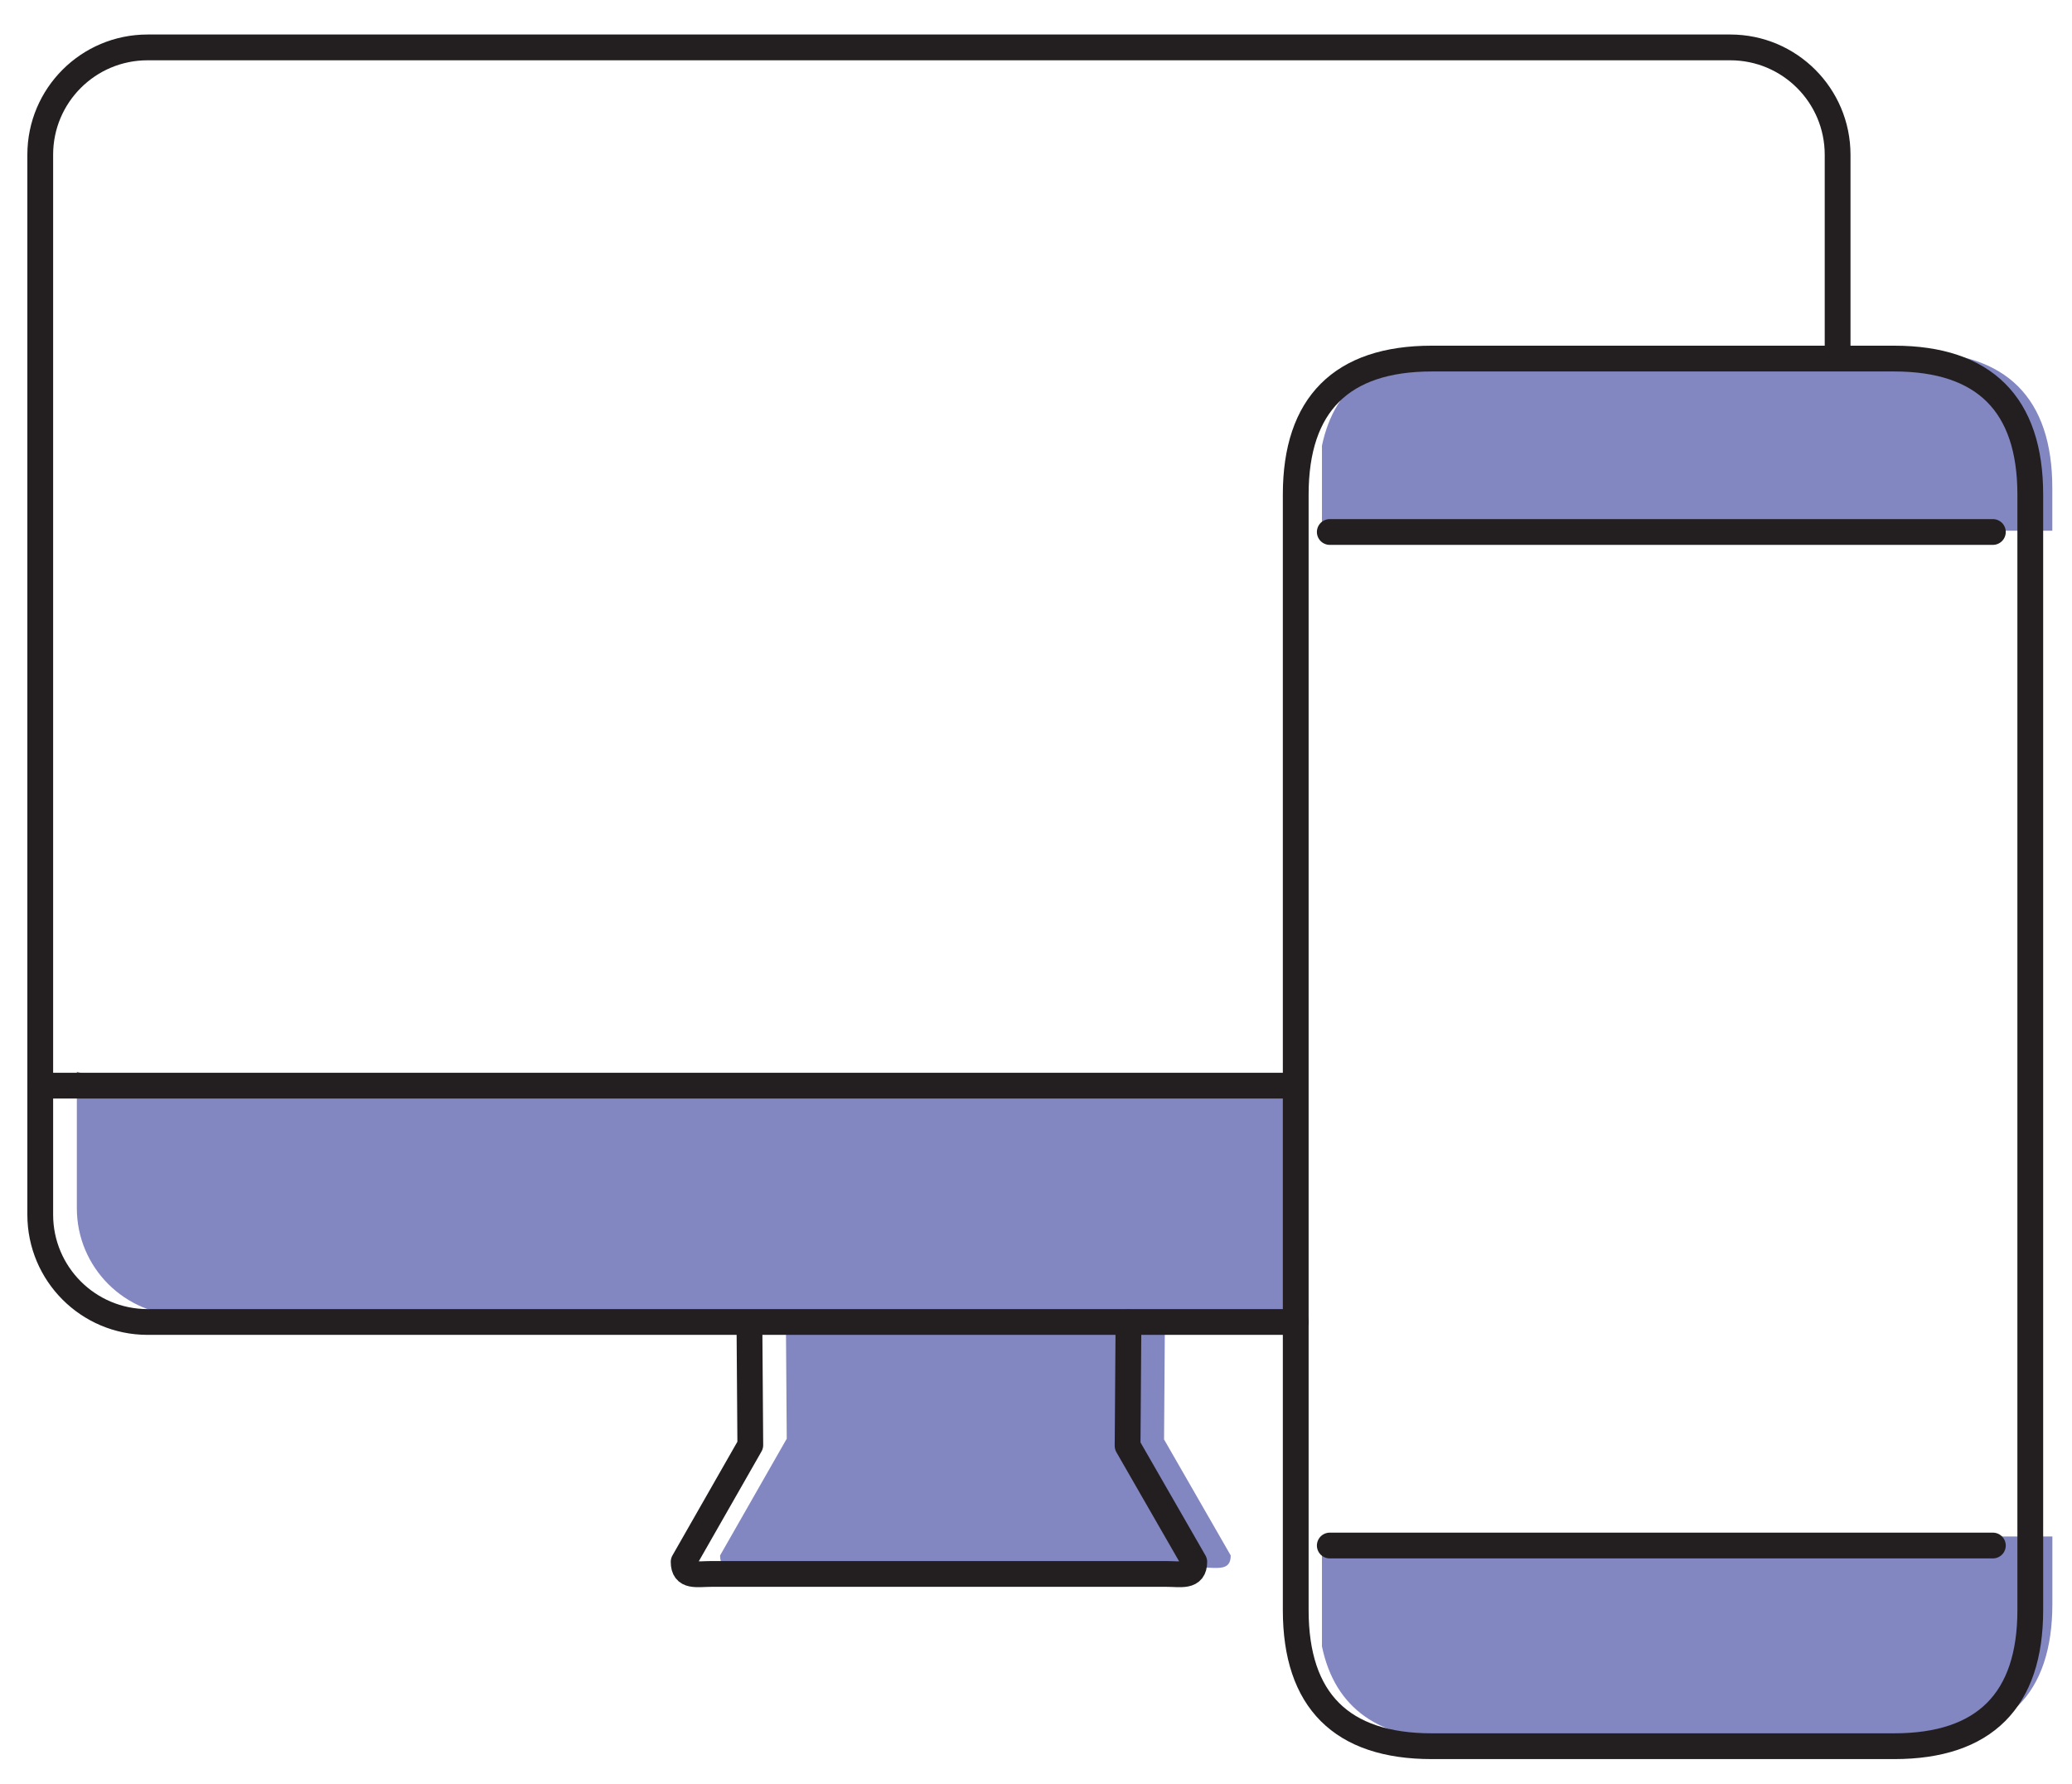
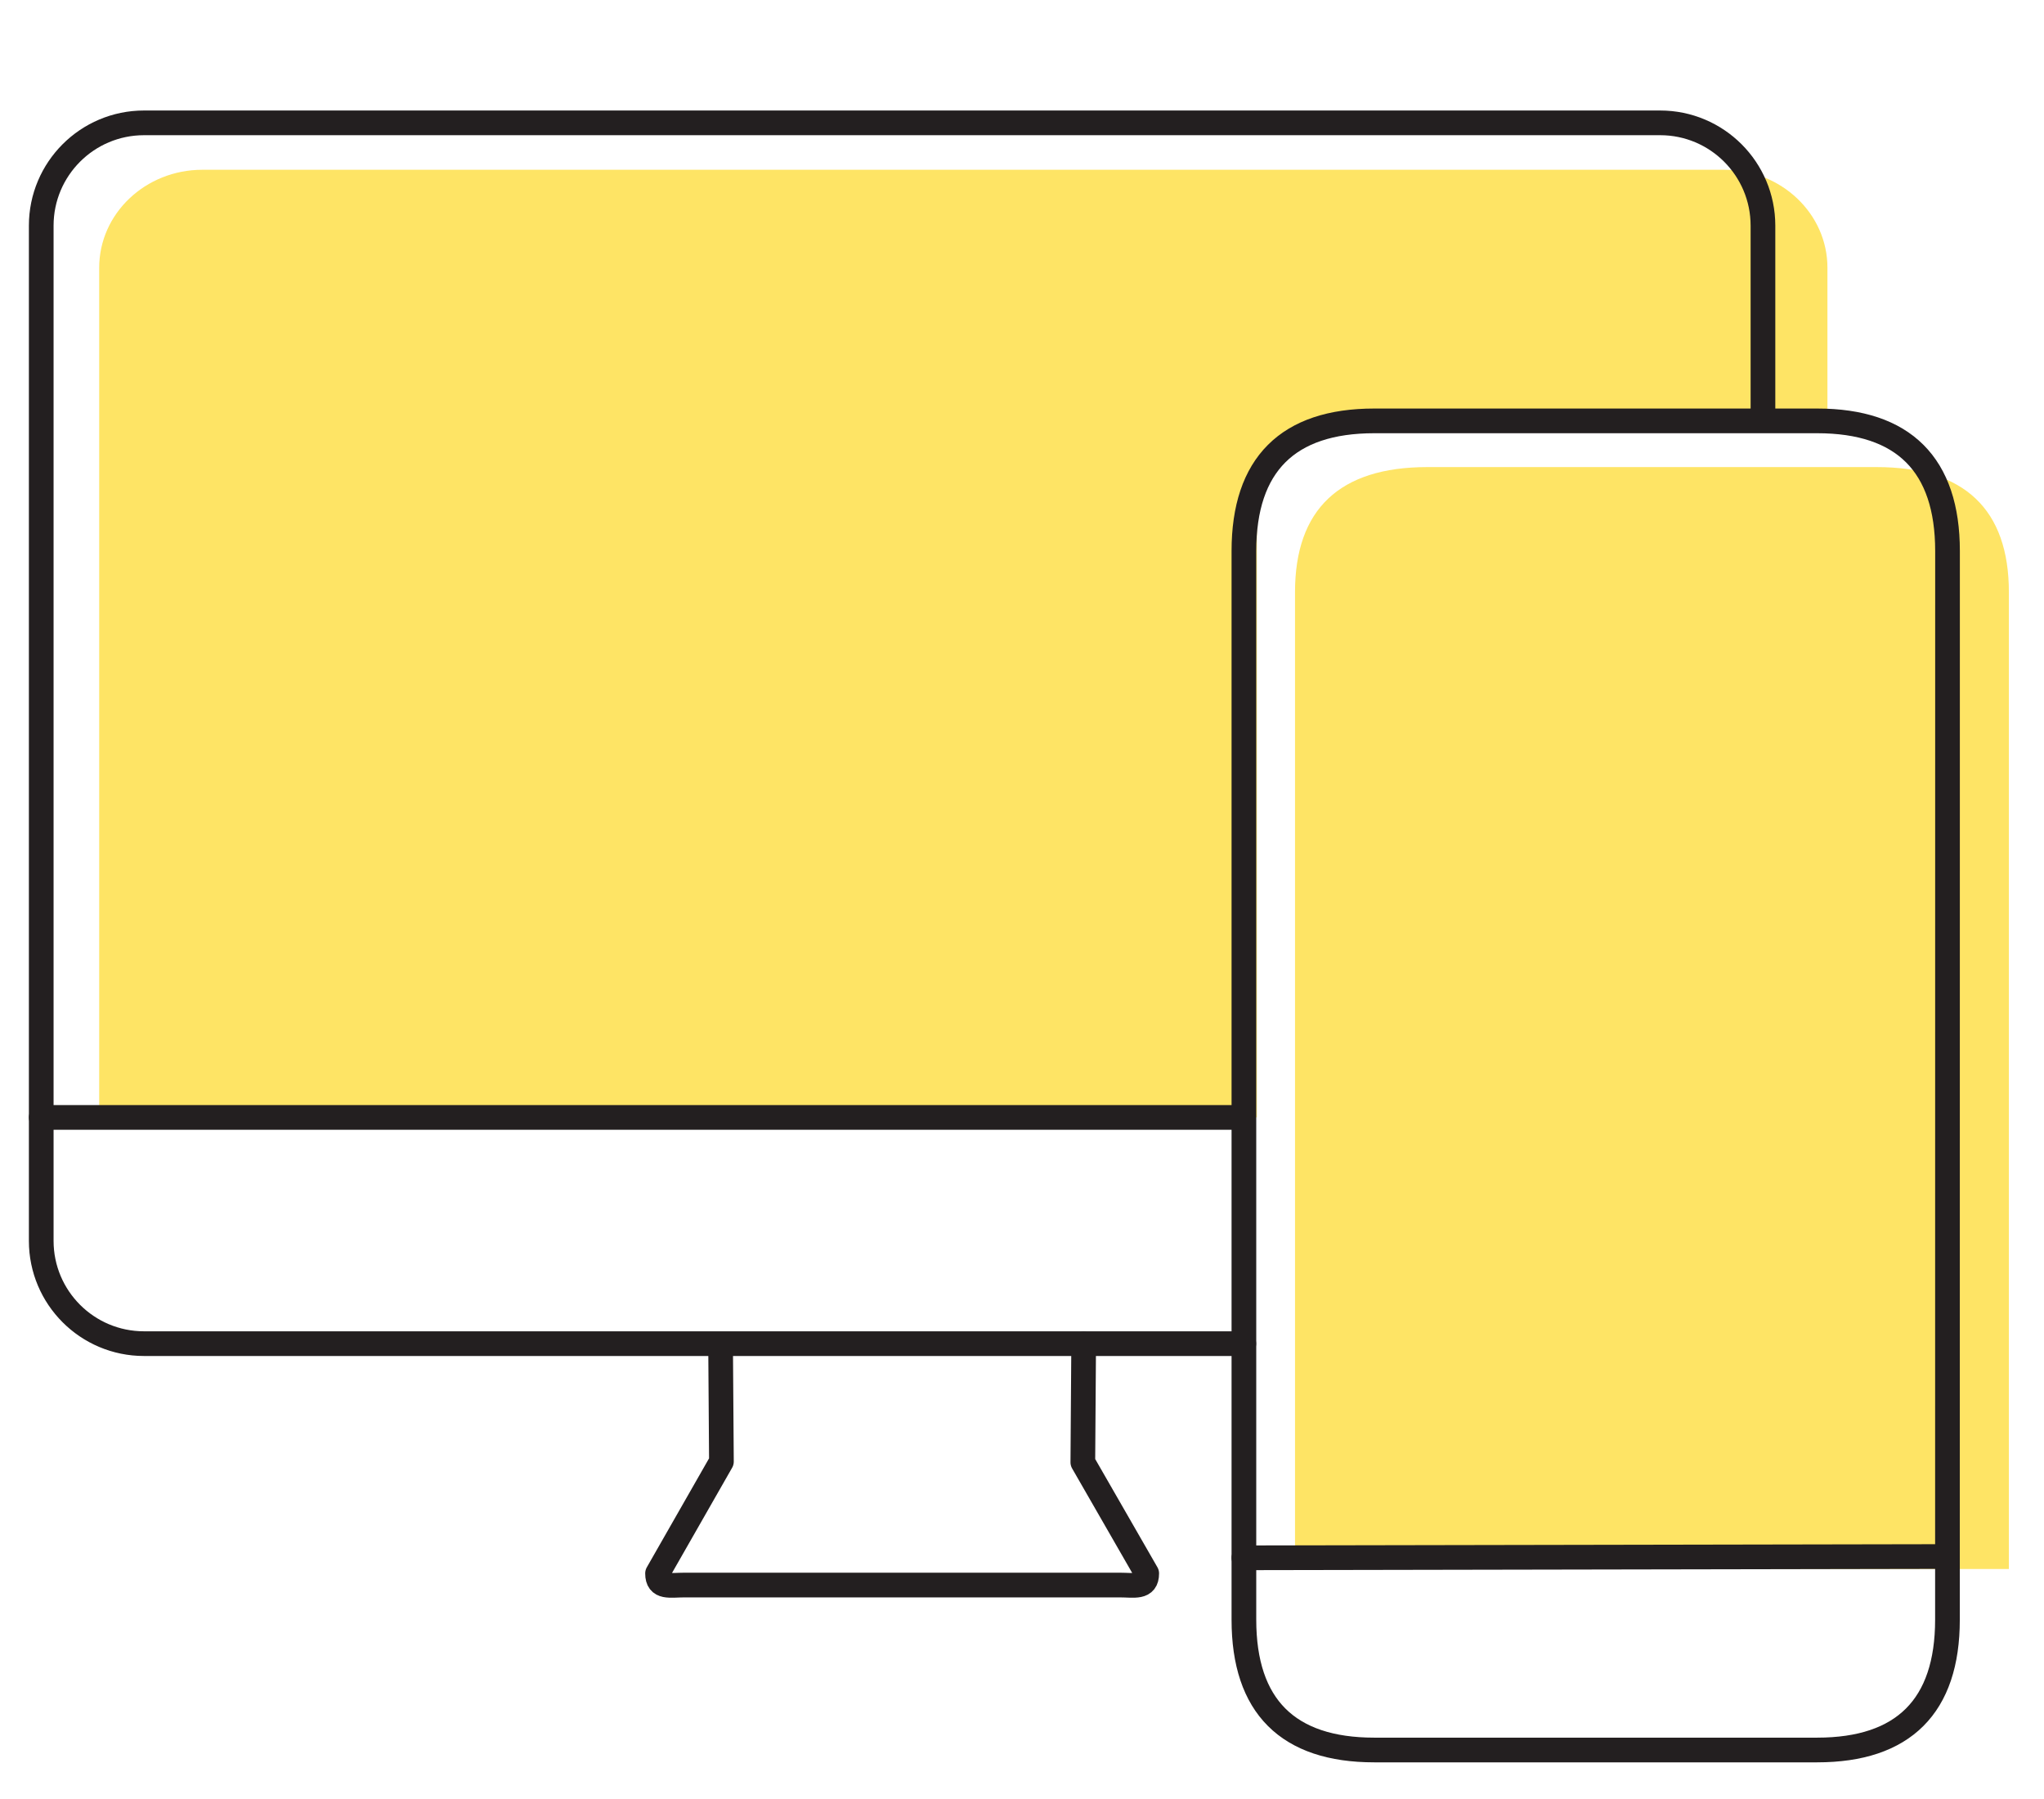
- <svg xmlns="http://www.w3.org/2000/svg" id="Layer_1" data-name="Layer 1" viewBox="0 0 643.11 553.35">
+ <svg xmlns="http://www.w3.org/2000/svg" id="Layer_1" data-name="Layer 1" viewBox="0 0 662.28 582.56">
  <defs>
-     <style>.cls-1{fill:#8286c1;}.cls-2{fill:none;stroke:#231f20;stroke-linecap:round;stroke-linejoin:round;stroke-width:8px;}.cls-3{fill:#6063ad;}</style>
+     <style>.cls-1{fill:#fee465;}.cls-2{fill:none;stroke:#231f20;stroke-linecap:round;stroke-linejoin:round;stroke-width:8px;}.cls-3{fill:#6063ad;}</style>
  </defs>
-   <path class="cls-1" d="M637,164.69V151.47c0-27.95-14.25-42.18-42.22-42.18H451.26c-23.17,0-36.91,9.77-40.95,29v26.41Z" />
-   <path class="cls-1" d="M410.43,476.78h-.12v34.1c4,19.25,17.78,29,40.95,29H594.8c28,0,42.22-14.21,42.22-42.21V476.78Z" />
-   <path class="cls-1" d="M361.57,408.37l-.27,38.3,20.69,36c0,4.88-4,3.76-8.86,3.76H232.36c-4.91,0-8.86,1.12-8.86-3.76l20.69-36.23-.27-37.74" />
-   <path class="cls-1" d="M405.29,333.53h-376a15.72,15.72,0,0,1-5.44-1v42.39a33.3,33.3,0,0,0,33.3,33.29H405.29Z" />
-   <path class="cls-1" d="M23.8,334.9c125.69-.1,250.69-.1,376.29,0" />
-   <path class="cls-2" d="M350.26,410.35l-.28,38.3,20.7,36c0,4.88-4,3.75-8.86,3.75H221.05c-4.91,0-8.86,1.13-8.86-3.75l20.69-36.23-.27-37.75" />
-   <path class="cls-2" d="M402.17,410.22H45.79a33.31,33.31,0,0,1-33.3-33.29V48a33.3,33.3,0,0,1,33.3-33.29H537.06A33.31,33.31,0,0,1,570.36,48v62.07" />
-   <path class="cls-2" d="M12.49,336.89H401.57" />
-   <path class="cls-2" d="M630.16,499.64c0,28-14.25,42.22-42.23,42.22H444.39c-28,0-42.22-14.22-42.22-42.22V153.45c0-27.95,14.25-42.18,42.22-42.18H587.93c28,0,42.23,14.23,42.23,42.18Z" />
-   <line class="cls-2" x1="618.55" y1="479.59" x2="412.74" y2="479.59" />
-   <line class="cls-2" x1="412.74" y1="165.08" x2="618.55" y2="165.08" />
-   <rect class="cls-3" x="412.74" y="316.22" width="0.01" height="0.01" transform="translate(825.48 632.45) rotate(180)" />
+   <path class="cls-1" d="M650.9,508.3V191.85c0-26.86-14.46-40.53-42.84-40.53H462.44c-28.38,0-42.84,13.67-42.84,40.53V508.3Z" />
+   <path class="cls-1" d="M558.68,55H65.56C47.11,55,32.14,69.22,32.14,86.73v274L407.24,362V172.65A35.36,35.36,0,0,1,410,159l.15-.38c5.59-13,18.74-21.75,33.62-22.42a30.17,30.17,0,0,1,5.13.21,33.9,33.9,0,0,1,8.21-1H592.11V86.73C592.11,69.22,577.14,55,558.68,55Z" />
+   <path class="cls-2" d="M351.12,435.43l-.27,38.3,20.7,36c0,4.88-4,3.76-8.86,3.76H221.92c-4.91,0-8.87,1.12-8.87-3.76l20.7-36.23-.27-37.74" />
+   <path class="cls-2" d="M403,435.29H46.66A33.3,33.3,0,0,1,13.36,402V73.1a33.31,33.31,0,0,1,33.3-33.3H537.92a33.31,33.31,0,0,1,33.3,33.3v62.06" />
+   <path class="cls-2" d="M13.36,362H402.44" />
+   <path class="cls-2" d="M631,524.72c0,28-14.25,42.21-42.22,42.21H445.26c-28,0-42.22-14.22-42.22-42.21V178.53c0-28,14.25-42.18,42.22-42.18H588.8c28,0,42.22,14.22,42.22,42.18Z" />
+   <line class="cls-2" x1="627.13" y1="504.26" x2="403.04" y2="504.67" />
+   <rect class="cls-3" x="413.6" y="341.29" width="0.01" height="0.01" transform="translate(827.22 682.6) rotate(180)" />
</svg>
